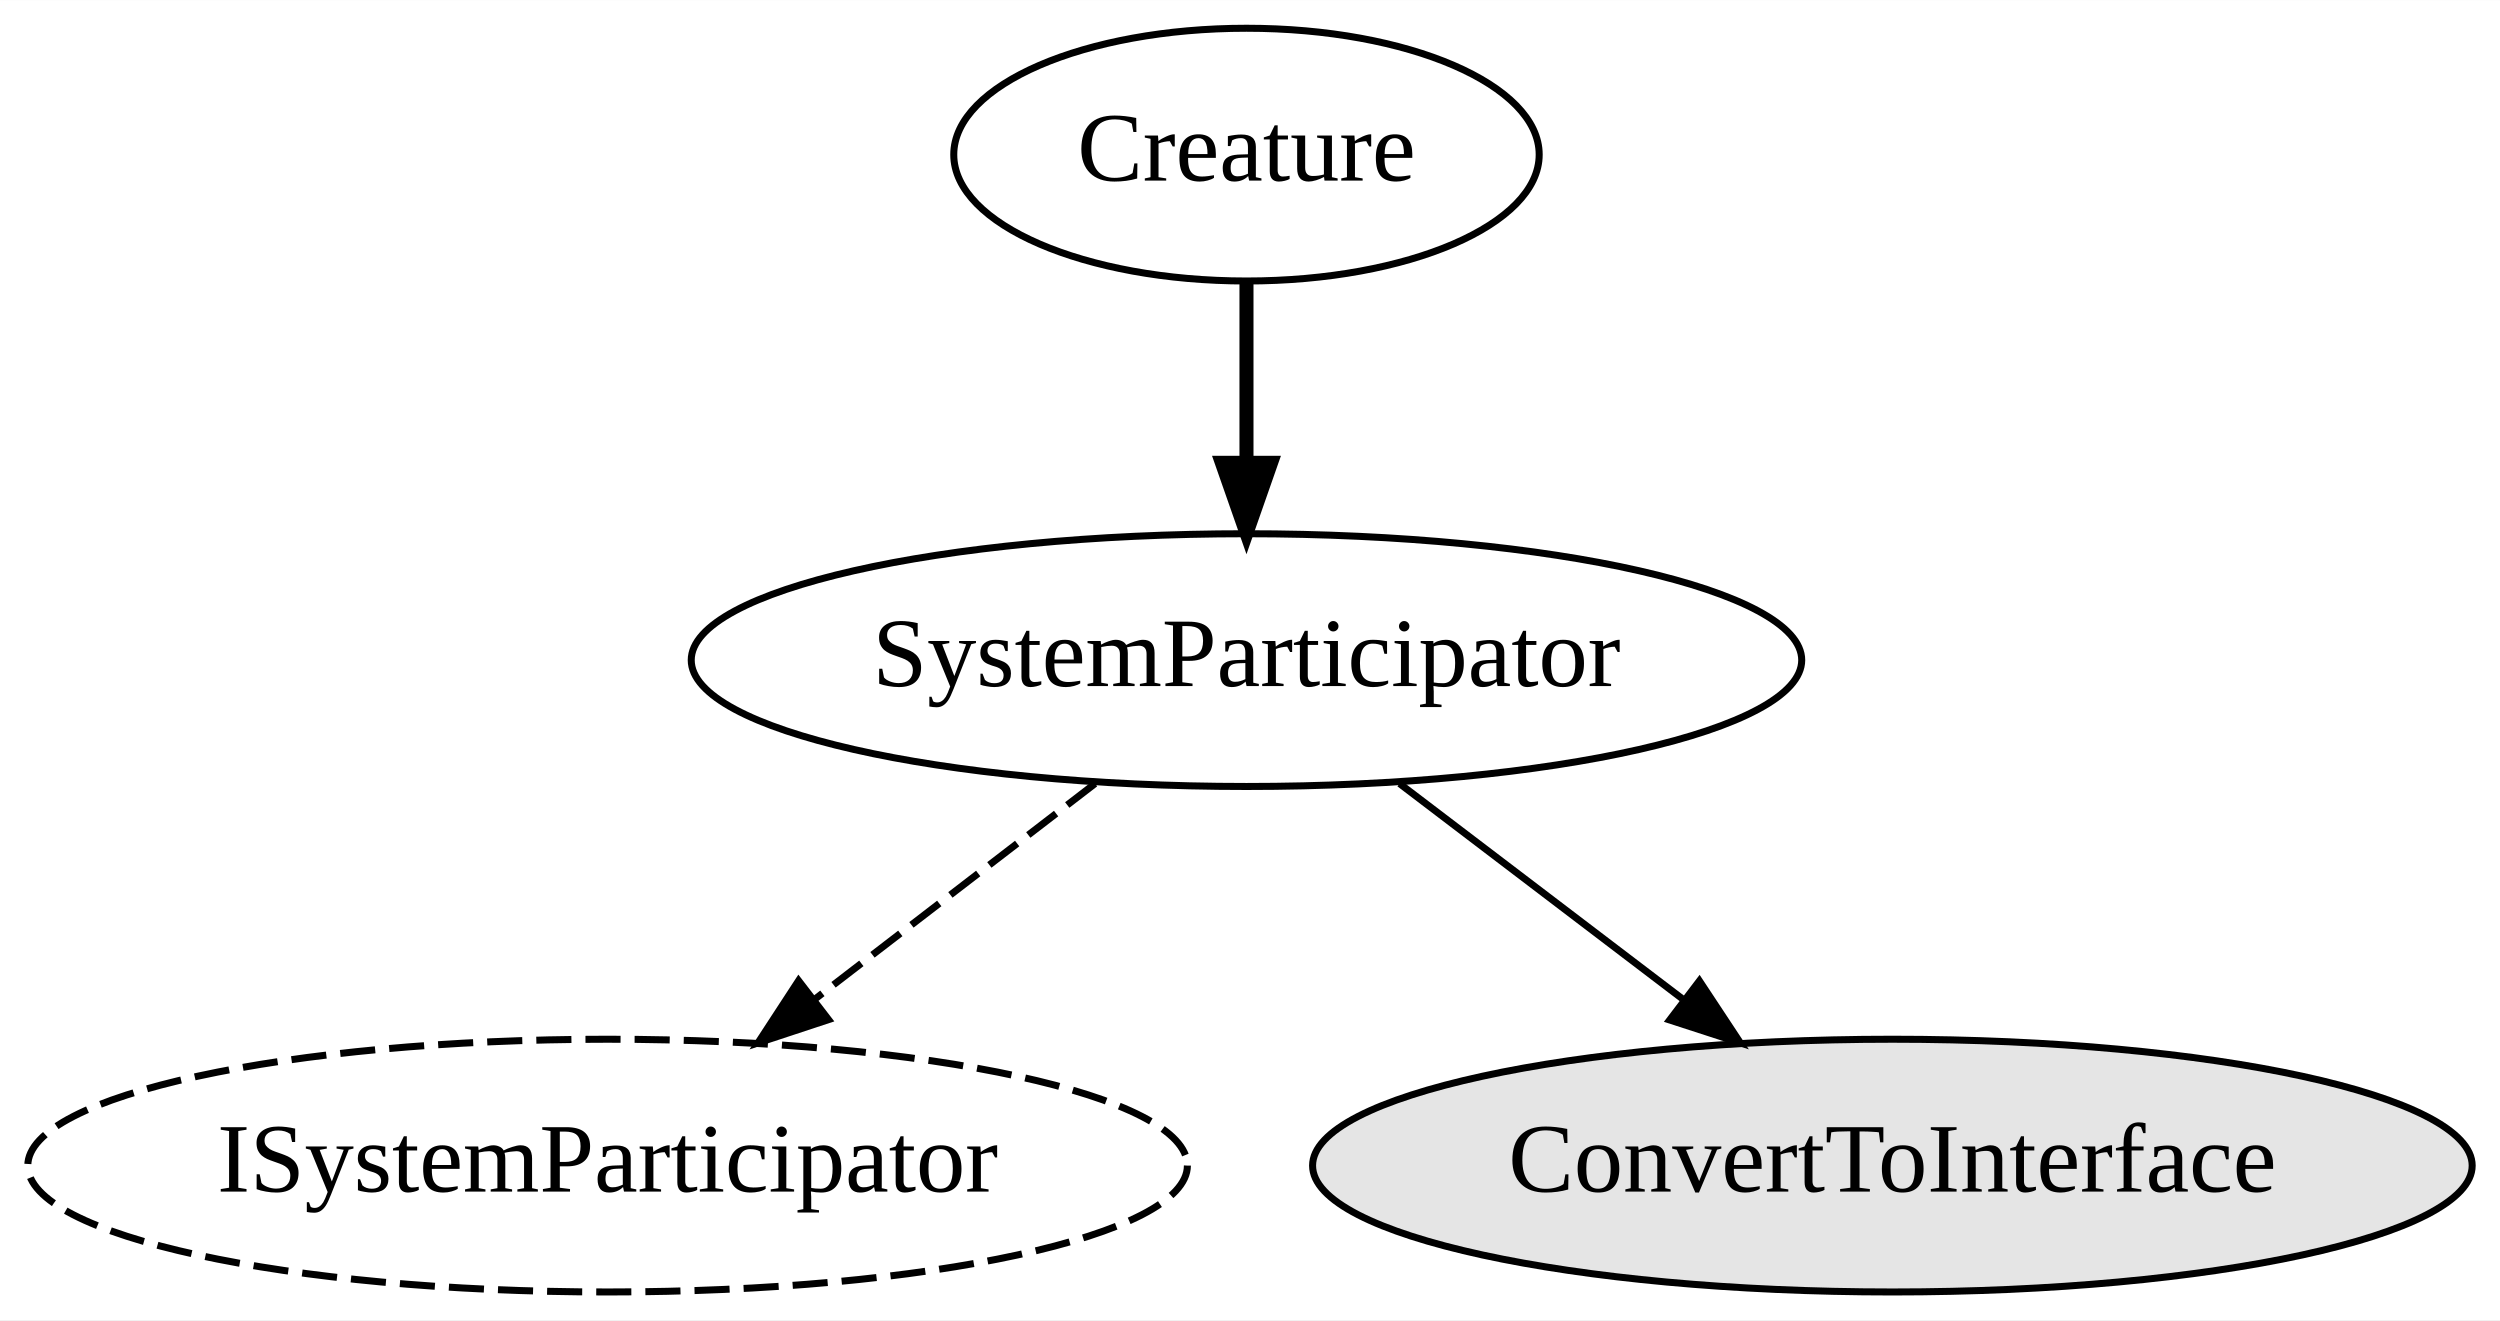
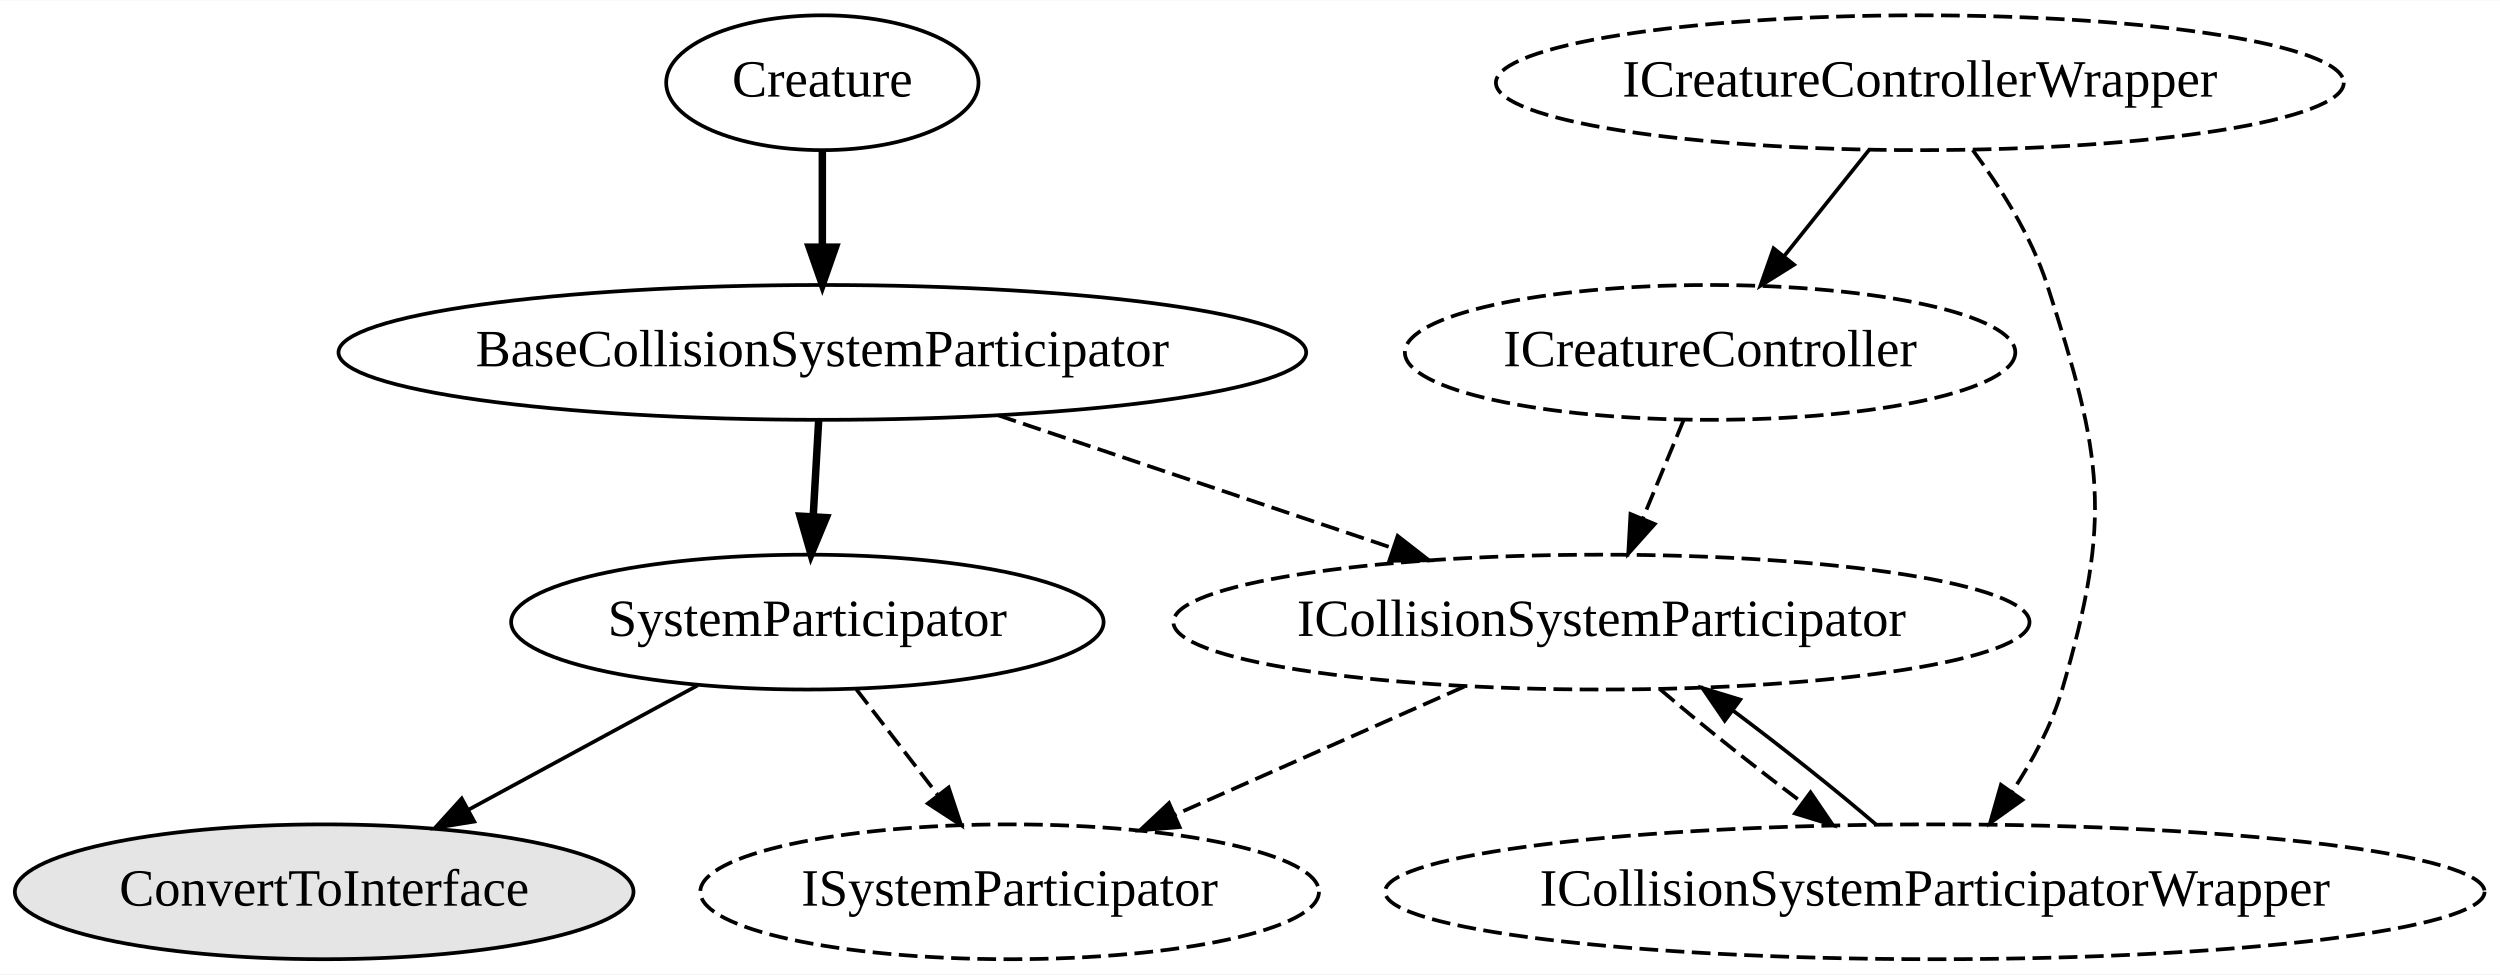
- <svg xmlns="http://www.w3.org/2000/svg" width="356pt" height="188pt" viewBox="0.00 0.00 356.09 188.00">
-   <g id="graph0" class="graph" transform="scale(1 1) rotate(0) translate(4 184)">
-     <polygon fill="white" stroke="none" points="-4,4 -4,-184 352.085,-184 352.085,4 -4,4" />
+ <svg xmlns="http://www.w3.org/2000/svg" width="667pt" height="260pt" viewBox="0.00 0.00 667.43 260.00">
+   <g id="graph0" class="graph" transform="scale(1 1) rotate(0) translate(4 256)">
+     <polygon fill="white" stroke="none" points="-4,4 -4,-256 663.43,-256 663.43,4 -4,4" />
    <g id="node1" class="node">
-       <ellipse fill="none" stroke="black" stroke-dasharray="5,2" cx="82.543" cy="-18" rx="82.585" ry="18" />
-       <text text-anchor="middle" x="82.543" y="-14.3" font-family="Times New Roman,serif" font-size="14.00">ISystemParticipator</text>
+       <ellipse fill="none" stroke="black" stroke-dasharray="5,2" cx="452.543" cy="-162" rx="81.486" ry="18" />
+       <text text-anchor="middle" x="452.543" y="-158.3" font-family="Times New Roman,serif" font-size="14.00">ICreatureController</text>
+     </g>
+     <g id="node3" class="node">
+       <ellipse fill="none" stroke="black" stroke-dasharray="5,2" cx="423.543" cy="-90" rx="114.28" ry="18" />
+       <text text-anchor="middle" x="423.543" y="-86.3" font-family="Times New Roman,serif" font-size="14.00">ICollisionSystemParticipator</text>
+     </g>
+     <g id="edge1" class="edge">
+       <path fill="none" stroke="black" stroke-dasharray="5,2" d="M445.523,-144.055C442.259,-136.176 438.298,-126.617 434.643,-117.794" />
+       <polygon fill="black" stroke="black" points="437.761,-116.174 430.7,-108.275 431.294,-118.853 437.761,-116.174" />
    </g>
    <g id="node2" class="node">
-       <ellipse fill="none" stroke="black" cx="173.543" cy="-90" rx="79.087" ry="18" />
-       <text text-anchor="middle" x="173.543" y="-86.3" font-family="Times New Roman,serif" font-size="14.00">SystemParticipator</text>
+       <ellipse fill="none" stroke="black" cx="215.543" cy="-162" rx="129.177" ry="18" />
+       <text text-anchor="middle" x="215.543" y="-158.3" font-family="Times New Roman,serif" font-size="14.00">BaseCollisionSystemParticipator</text>
    </g>
-     <g id="edge1" class="edge">
-       <path fill="none" stroke="black" stroke-dasharray="5,2" d="M151.977,-72.411C140.077,-63.258 125.125,-51.755 112.146,-41.772" />
-       <polygon fill="black" stroke="black" points="114.014,-38.793 103.954,-35.47 109.746,-44.341 114.014,-38.793" />
+     <g id="edge3" class="edge">
+       <path fill="none" stroke="black" stroke-dasharray="5,2" d="M262.481,-145.203C293.78,-134.67 335.065,-120.776 368,-109.692" />
+       <polygon fill="black" stroke="black" points="369.13,-113.005 377.491,-106.498 366.897,-106.371 369.13,-113.005" />
    </g>
-     <g id="node3" class="node">
-       <ellipse fill="#e5e5e5" stroke="black" cx="265.543" cy="-18" rx="82.585" ry="18" />
-       <text text-anchor="middle" x="265.543" y="-14.3" font-family="Times New Roman,serif" font-size="14.00">ConvertToInterface</text>
+     <g id="node6" class="node">
+       <ellipse fill="none" stroke="black" cx="211.543" cy="-90" rx="79.087" ry="18" />
+       <text text-anchor="middle" x="211.543" y="-86.3" font-family="Times New Roman,serif" font-size="14.00">SystemParticipator</text>
    </g>
    <g id="edge2" class="edge">
-       <path fill="none" stroke="black" d="M195.345,-72.411C207.376,-63.258 222.493,-51.755 235.614,-41.772" />
-       <polygon fill="black" stroke="black" points="238.057,-44.311 243.896,-35.47 233.819,-38.74 238.057,-44.311" />
+       <path fill="none" stroke="black" stroke-width="2" d="M214.554,-143.697C214.113,-135.983 213.583,-126.712 213.092,-118.112" />
+       <polygon fill="black" stroke="black" stroke-width="2" points="216.585,-117.888 212.52,-108.104 209.596,-118.288 216.585,-117.888" />
+     </g>
+     <g id="node8" class="node">
+       <ellipse fill="none" stroke="black" stroke-dasharray="5,2" cx="265.543" cy="-18" rx="82.585" ry="18" />
+       <text text-anchor="middle" x="265.543" y="-14.3" font-family="Times New Roman,serif" font-size="14.00">ISystemParticipator</text>
+     </g>
+     <g id="edge4" class="edge">
+       <path fill="none" stroke="black" stroke-dasharray="5,2" d="M386.897,-72.765C363.88,-62.567 334.053,-49.353 309.73,-38.577" />
+       <polygon fill="black" stroke="black" points="310.924,-35.278 300.363,-34.427 308.088,-41.678 310.924,-35.278" />
+     </g>
+     <g id="node9" class="node">
+       <ellipse fill="none" stroke="black" stroke-dasharray="5,2" cx="512.543" cy="-18" rx="146.774" ry="18" />
+       <text text-anchor="middle" x="512.543" y="-14.3" font-family="Times New Roman,serif" font-size="14.00">ICollisionSystemParticipatorWrapper</text>
+     </g>
+     <g id="edge5" class="edge">
+       <path fill="none" stroke="black" stroke-dasharray="5,2" d="M439.209,-72.055C449.729,-63.027 463.846,-51.792 476.932,-41.987" />
+       <polygon fill="black" stroke="black" points="479.365,-44.542 485.335,-35.789 475.21,-38.909 479.365,-44.542" />
    </g>
    <g id="node4" class="node">
-       <ellipse fill="none" stroke="black" cx="173.543" cy="-162" rx="41.693" ry="18" />
-       <text text-anchor="middle" x="173.543" y="-158.3" font-family="Times New Roman,serif" font-size="14.00">Creature</text>
+       <ellipse fill="none" stroke="black" cx="215.543" cy="-234" rx="41.693" ry="18" />
+       <text text-anchor="middle" x="215.543" y="-230.3" font-family="Times New Roman,serif" font-size="14.00">Creature</text>
    </g>
-     <g id="edge3" class="edge">
-       <path fill="none" stroke="black" stroke-width="2" d="M173.543,-143.697C173.543,-135.983 173.543,-126.712 173.543,-118.112" />
-       <polygon fill="black" stroke="black" stroke-width="2" points="177.043,-118.104 173.543,-108.104 170.043,-118.104 177.043,-118.104" />
+     <g id="edge6" class="edge">
+       <path fill="none" stroke="black" stroke-width="2" d="M215.543,-215.697C215.543,-207.983 215.543,-198.712 215.543,-190.112" />
+       <polygon fill="black" stroke="black" stroke-width="2" points="219.043,-190.104 215.543,-180.104 212.043,-190.104 219.043,-190.104" />
+     </g>
+     <g id="node5" class="node">
+       <ellipse fill="none" stroke="black" stroke-dasharray="5,2" cx="508.543" cy="-234" rx="113.18" ry="18" />
+       <text text-anchor="middle" x="508.543" y="-230.3" font-family="Times New Roman,serif" font-size="14.00">ICreatureControllerWrapper</text>
+     </g>
+     <g id="edge8" class="edge">
+       <path fill="none" stroke="black" d="M494.987,-216.055C488.177,-207.543 479.797,-197.068 472.288,-187.681" />
+       <polygon fill="black" stroke="black" points="474.954,-185.411 465.974,-179.789 469.488,-189.784 474.954,-185.411" />
+     </g>
+     <g id="edge7" class="edge">
+       <path fill="none" stroke="black" stroke-dasharray="5,2" d="M522.661,-216.018C529.999,-206.149 538.302,-193.105 542.543,-180 557.33,-134.3 560.056,-118.093 546.543,-72 543.742,-62.447 538.632,-52.984 533.209,-44.756" />
+       <polygon fill="black" stroke="black" points="535.919,-42.525 527.297,-36.366 530.197,-46.557 535.919,-42.525" />
+     </g>
+     <g id="node7" class="node">
+       <ellipse fill="#e5e5e5" stroke="black" cx="82.543" cy="-18" rx="82.585" ry="18" />
+       <text text-anchor="middle" x="82.543" y="-14.3" font-family="Times New Roman,serif" font-size="14.00">ConvertToInterface</text>
+     </g>
+     <g id="edge10" class="edge">
+       <path fill="none" stroke="black" d="M182.271,-73.116C164.174,-63.296 140.74,-50.58 121.135,-39.942" />
+       <polygon fill="black" stroke="black" points="122.604,-36.757 112.145,-35.063 119.266,-42.909 122.604,-36.757" />
+     </g>
+     <g id="edge9" class="edge">
+       <path fill="none" stroke="black" stroke-dasharray="5,2" d="M224.615,-72.055C231.115,-63.629 239.098,-53.28 246.283,-43.966" />
+       <polygon fill="black" stroke="black" points="249.254,-45.845 252.591,-35.789 243.712,-41.569 249.254,-45.845" />
+     </g>
+     <g id="edge11" class="edge">
+       <path fill="none" stroke="black" d="M496.863,-35.956C486.179,-45.125 471.789,-56.567 458.536,-66.474" />
+       <polygon fill="black" stroke="black" points="456.451,-63.663 450.474,-72.411 460.602,-69.299 456.451,-63.663" />
    </g>
  </g>
</svg>
